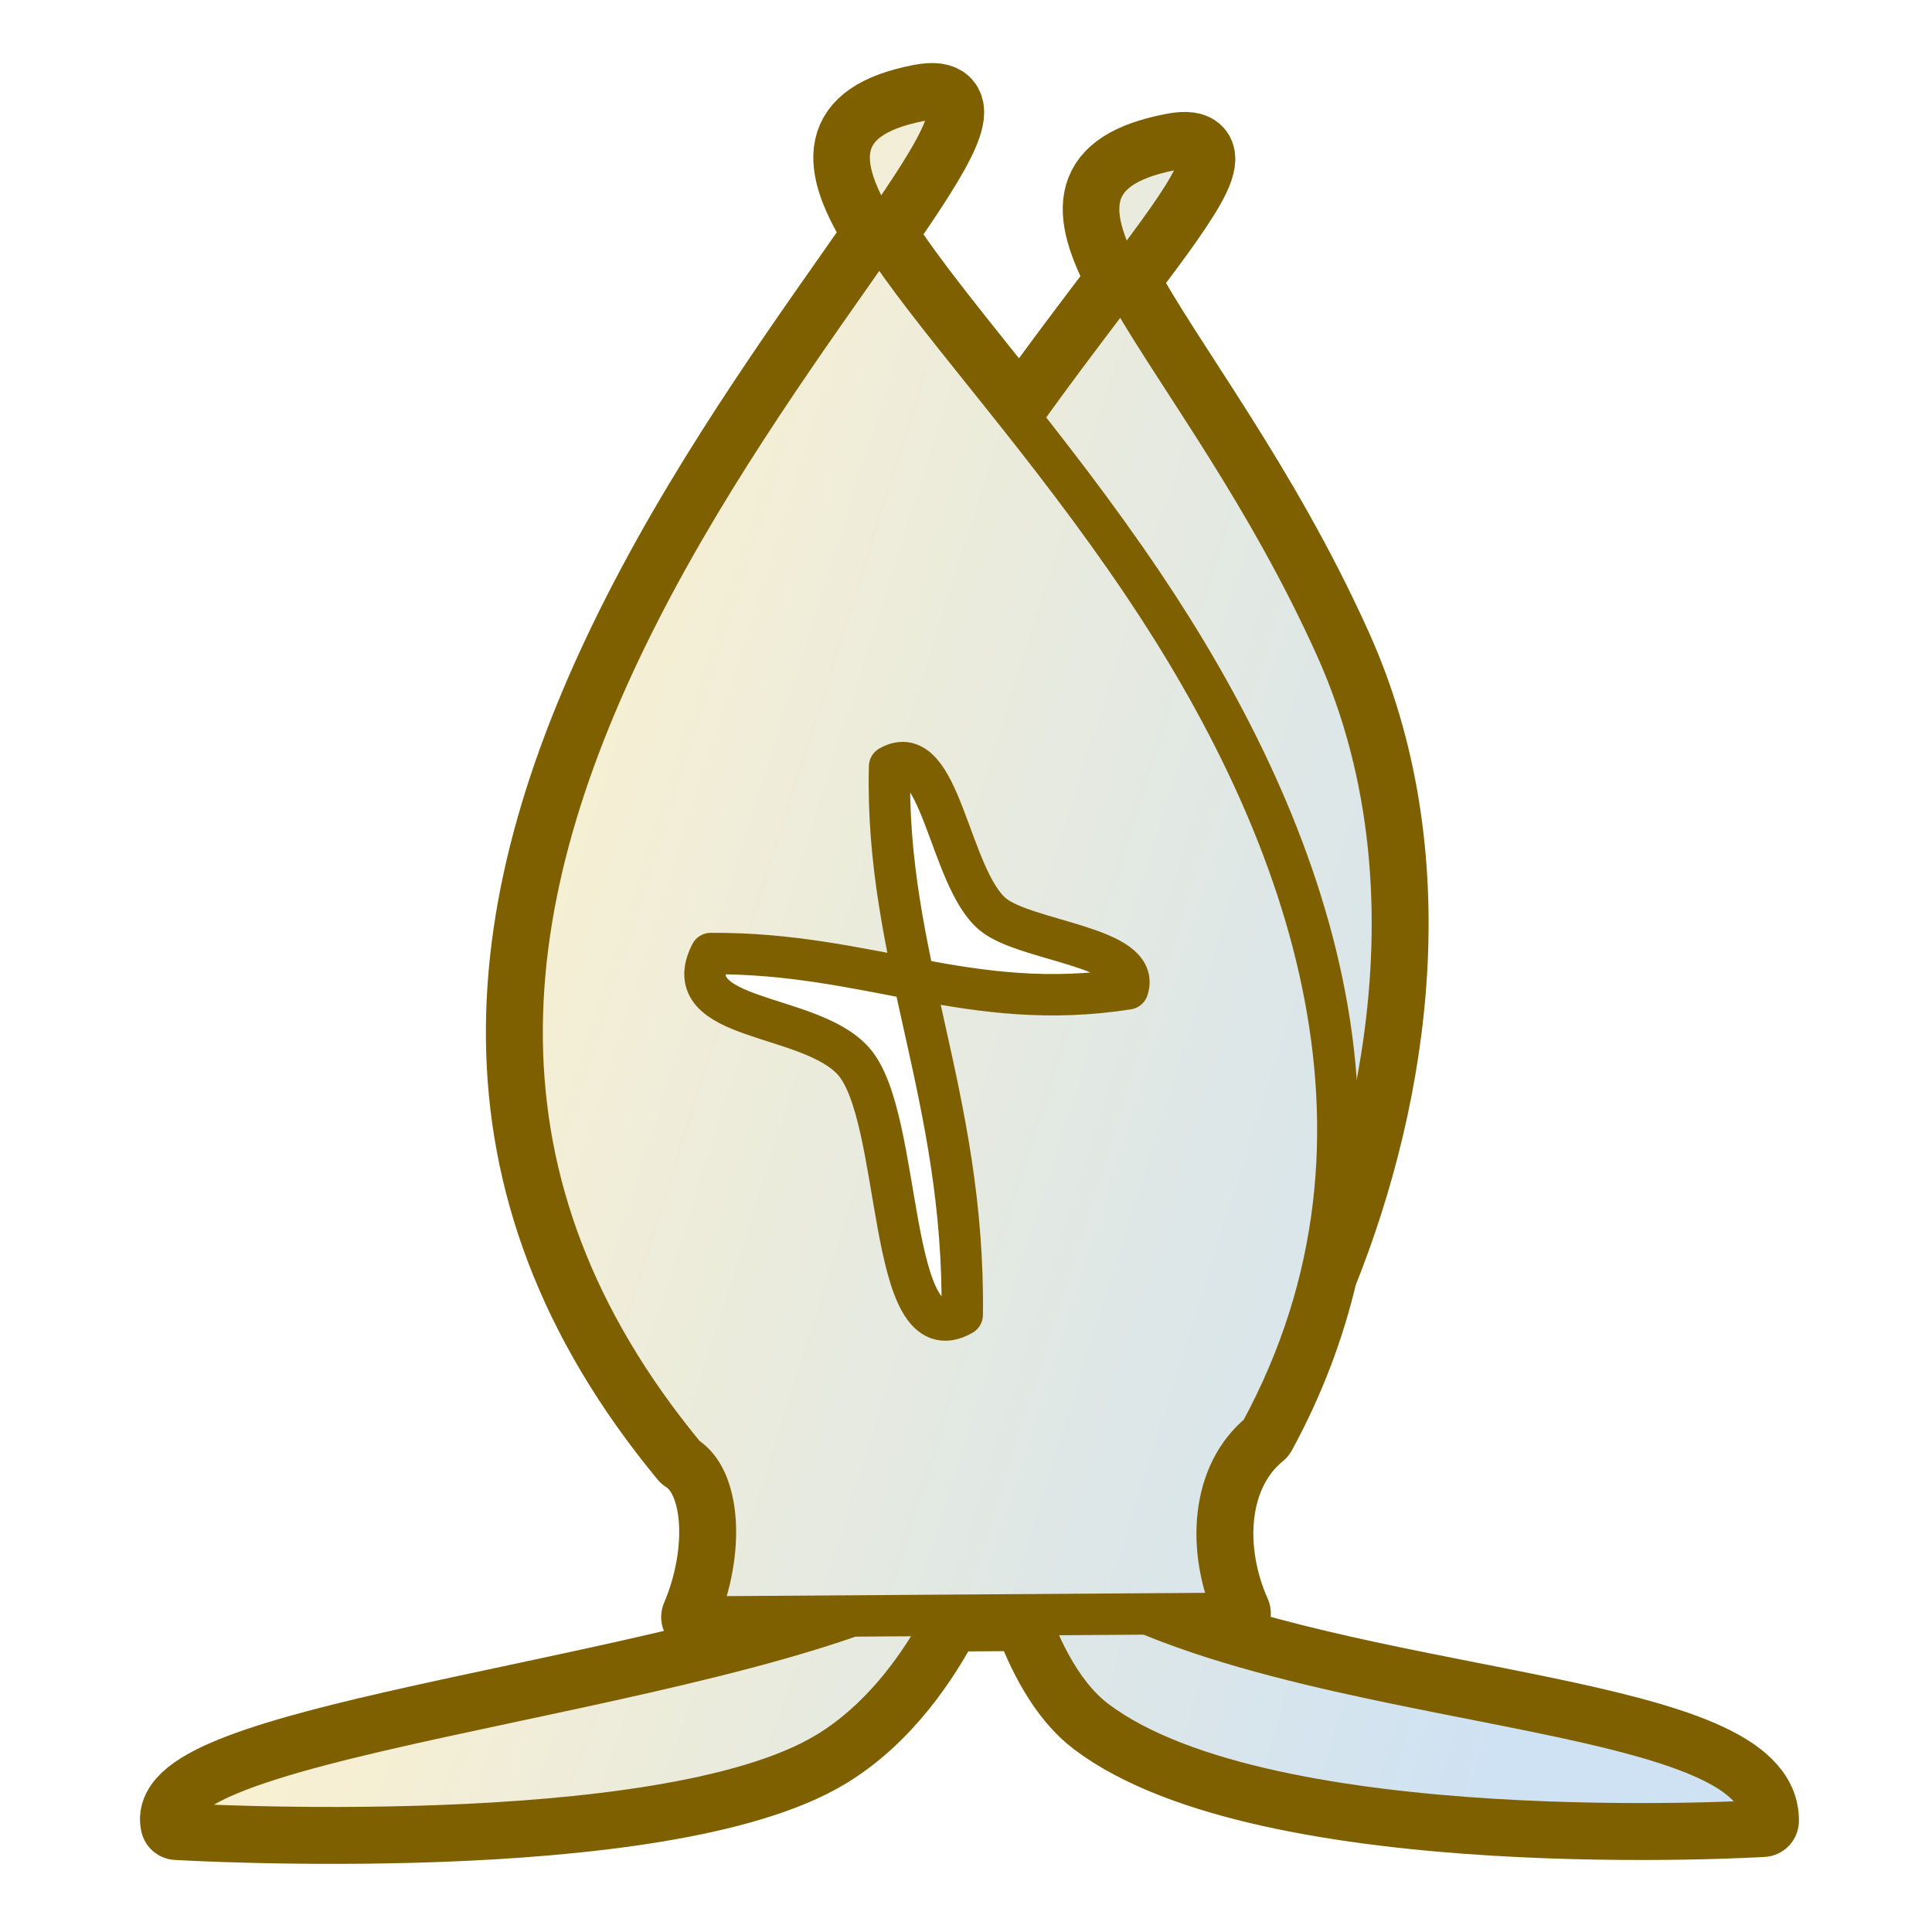
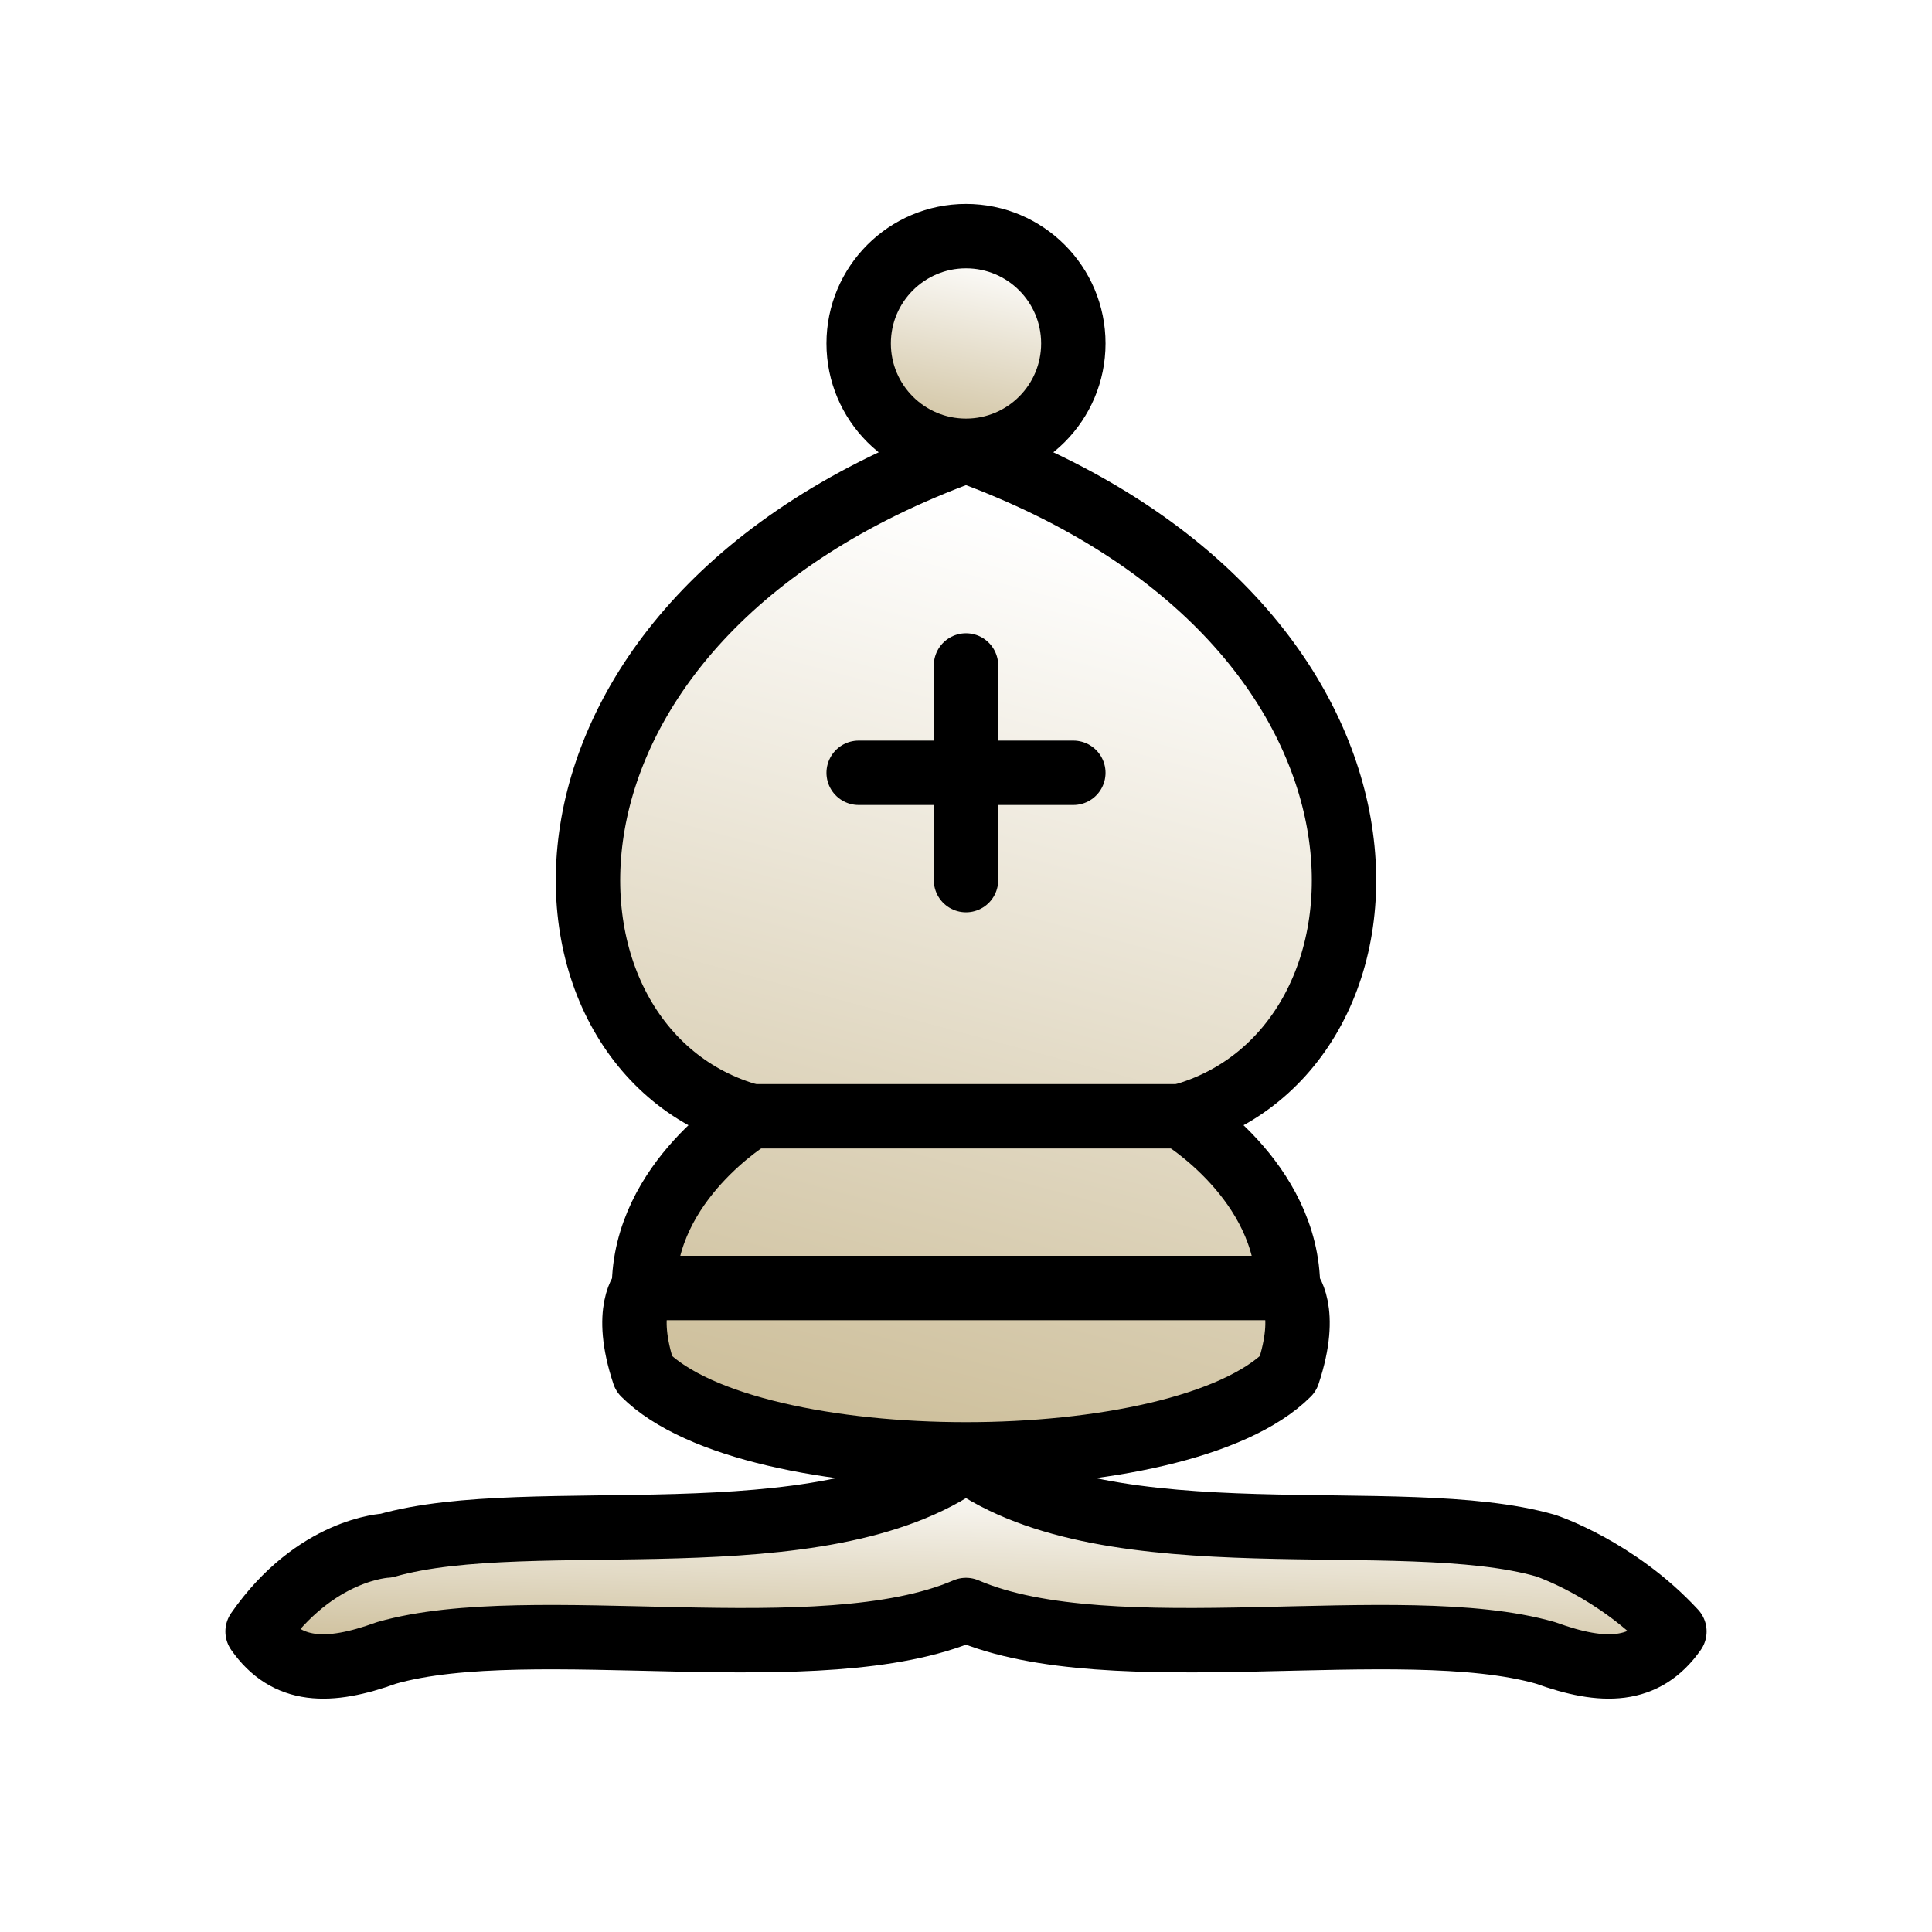
- <svg xmlns="http://www.w3.org/2000/svg" xmlns:xlink="http://www.w3.org/1999/xlink" id="bishop" width="700pt" height="700pt" viewBox="0 0 933.333 933.333">
-   <style id="style-base">.base{fill-opacity:1;fill-rule:evenodd;stroke-miterlimit:4;stroke-dasharray:none;stroke-linecap:round;stroke-linejoin:round;stroke-opacity:1}.stroke-medium{stroke-width:20}.stroke-color{stroke:#7f6000}</style>
-   <defs id="defs36222">
-     <linearGradient id="fillGradient">
-       <stop id="stop0" offset="0" style="stop-color:#fff2cc;stop-opacity:1" />
-       <stop id="stop1" offset="1" style="stop-color:#cfe2f3;stop-opacity:1" />
+ <svg xmlns="http://www.w3.org/2000/svg" viewBox="0 0 45 45">
+   <defs>
+     <linearGradient id="wGrad" x1="0.2" y1="0" x2="0" y2="1">
+       <stop offset="0%" stop-color="#ffffff" />
+       <stop offset="100%" stop-color="#c8b890" />
    </linearGradient>
-     <linearGradient xlink:href="#fillGradient" id="hat-back-gradient" x1="130.983" x2="720.017" y1="444.835" y2="623.168" gradientTransform="matrix(1.14026 0 0 1.09269 -36.623 -49.028)" gradientUnits="userSpaceOnUse" />
-     <linearGradient xlink:href="#fillGradient" id="right-shoulder-gradient" x1="130.983" x2="720.017" y1="444.835" y2="623.168" gradientTransform="rotate(-1.265 -192.292 907.872)scale(1.08391)" gradientUnits="userSpaceOnUse" />
-     <linearGradient xlink:href="#fillGradient" id="left-shoulder-gradient" x1="130.983" x2="720.017" y1="444.835" y2="623.168" gradientTransform="rotate(3.857 367.89 1008.163)scale(1.08391)" gradientUnits="userSpaceOnUse" />
-     <linearGradient xlink:href="#fillGradient" id="hat-front-gradient" x1="130.983" x2="720.017" y1="444.835" y2="623.168" gradientTransform="matrix(1.14026 0 0 1.09269 -36.623 -49.028)" gradientUnits="userSpaceOnUse" />
  </defs>
-   <path id="boundary" d="M448.98 48c-1.336.083-2.83.288-4.49.613-41.9 8.217-41.13 30.064-19.472 64.426C453.686 71.737 468.722 46.767 448.98 48m-23.962 65.04c-31.48 45.351-79.414 110.415-116.174 182.55-71.074 139.47-87.286 275.445 22.355 408.049 17.093 10.535 18.975 46.403 5.705 77.535l74.502-.512C293.255 822.167 76.736 842.687 85.38 881.047c0 0 234.234 13.973 314.129-34.361 28.104-17.003 46.841-45.08 57.846-66.34l39.511-.272c6.969 19.36 17.384 39.603 32.565 51.063 83.454 62.996 322.11 48.457 322.11 48.457.759-52.555-184.063-52.925-296.942-99.916l41.822-.287c-13.724-30.812-11.436-67.76 12.318-87.123 13.904-25.51 23.452-51.18 29.48-76.776 35.416-88.175 52.293-202.543 7.083-302.947-35.766-79.43-81.727-137.527-102.858-177.219-14.312 18.904-31.601 41.544-49.511 66.725-28.129-35.541-52.968-65.296-67.914-89.012zm117.425 22.286C575.5 91.664 592.86 67.063 566.311 72.27c-41.908 8.218-42.1 28.81-23.868 63.056" class="base stroke-color" style="fill:none;stroke-width:35" />
-   <path id="left-shoulder" d="M469.75 751.538c-75.953 62.86-394.82 83.129-384.37 129.51 0 0 234.232 13.973 314.127-34.362 49.838-30.15 70.243-95.148 70.243-95.148" class="base stroke-color stroke-medium" style="fill:url(#left-shoulder-gradient)" />
-   <path id="right-shoulder" d="M484.462 730.28c71.103 99.976 368.04 82.74 367.078 149.313 0 0-238.657 14.54-322.111-48.457-35.314-26.657-44.967-100.857-44.967-100.857z" class="base stroke-color stroke-medium" style="fill:url(#right-shoulder-gradient)" />
-   <path id="hat-back" d="M566.31 72.27c53.134-10.42-69.586 98.53-142.088 240.803C635.197 333.98 576.496 606.13 610.414 673.437c51.72-90.89 90.848-236.611 34.888-360.892C578.678 164.583 475.829 90.015 566.31 72.27" class="base stroke-color stroke-medium" style="fill:url(#hat-back-gradient)" />
-   <path id="hat-front" d="M444.49 48.612c53.134-10.42-63.143 104.704-135.645 246.978-71.075 139.47-87.287 275.445 22.354 408.049 17.093 10.535 18.975 46.403 5.705 77.535l259.516-1.783c-13.724-30.811-11.436-67.76 12.318-87.123 79.669-146.173 19.124-297.647-56.407-409.937C461.223 146.883 354.008 66.357 444.49 48.612m-14.743 321.674c-2.298 92.247 36.384 158.976 35.102 264.869-36.755 21.147-28.274-95.53-52.625-122.605-21.334-23.72-85.797-18.798-68.856-51.905 76.571-.497 125.42 28.967 201.45 17.075 6.755-20.32-49.367-22.89-65.196-36.026-21.285-17.665-25.342-85.432-49.875-71.408" class="base stroke-color stroke-medium" style="fill:url(#hat-front-gradient)" />
+   <g fill="none" fill-rule="evenodd" stroke="#000" stroke-linecap="round" stroke-linejoin="round" stroke-width="1.5">
+     <g fill="url(#wGrad)" stroke-linecap="butt">
+       <path d="M9 36c3.39-.97 10.11.43 13.5-2 3.39 2.43 10.11 1.03 13.5 2 0 0 1.65.54 3 2-.68.97-1.65.99-3 .5-3.39-.97-10.11.46-13.5-1-3.39 1.46-10.11.03-13.5 1-1.35.49-2.32.47-3-.5 1.35-1.94 3-2 3-2z" />
+       <path d="M15 32c2.5 2.5 12.5 2.5 15 0 .5-1.5 0-2 0-2 0-2.5-2.5-4-2.5-4 5.5-1.5 6-11.5-5-15.5-11 4-10.5 14-5 15.5 0 0-2.5 1.5-2.5 4 0 0-.5.5 0 2z" />
+       <path d="M25 8a2.5 2.5 0 1 1-5 0 2.5 2.5 0 1 1 5 0z" />
+     </g>
+     <path stroke-linejoin="miter" d="M17.5 26h10M15 30h15m-7.5-14.5v5M20 18h5" />
+   </g>
</svg>
